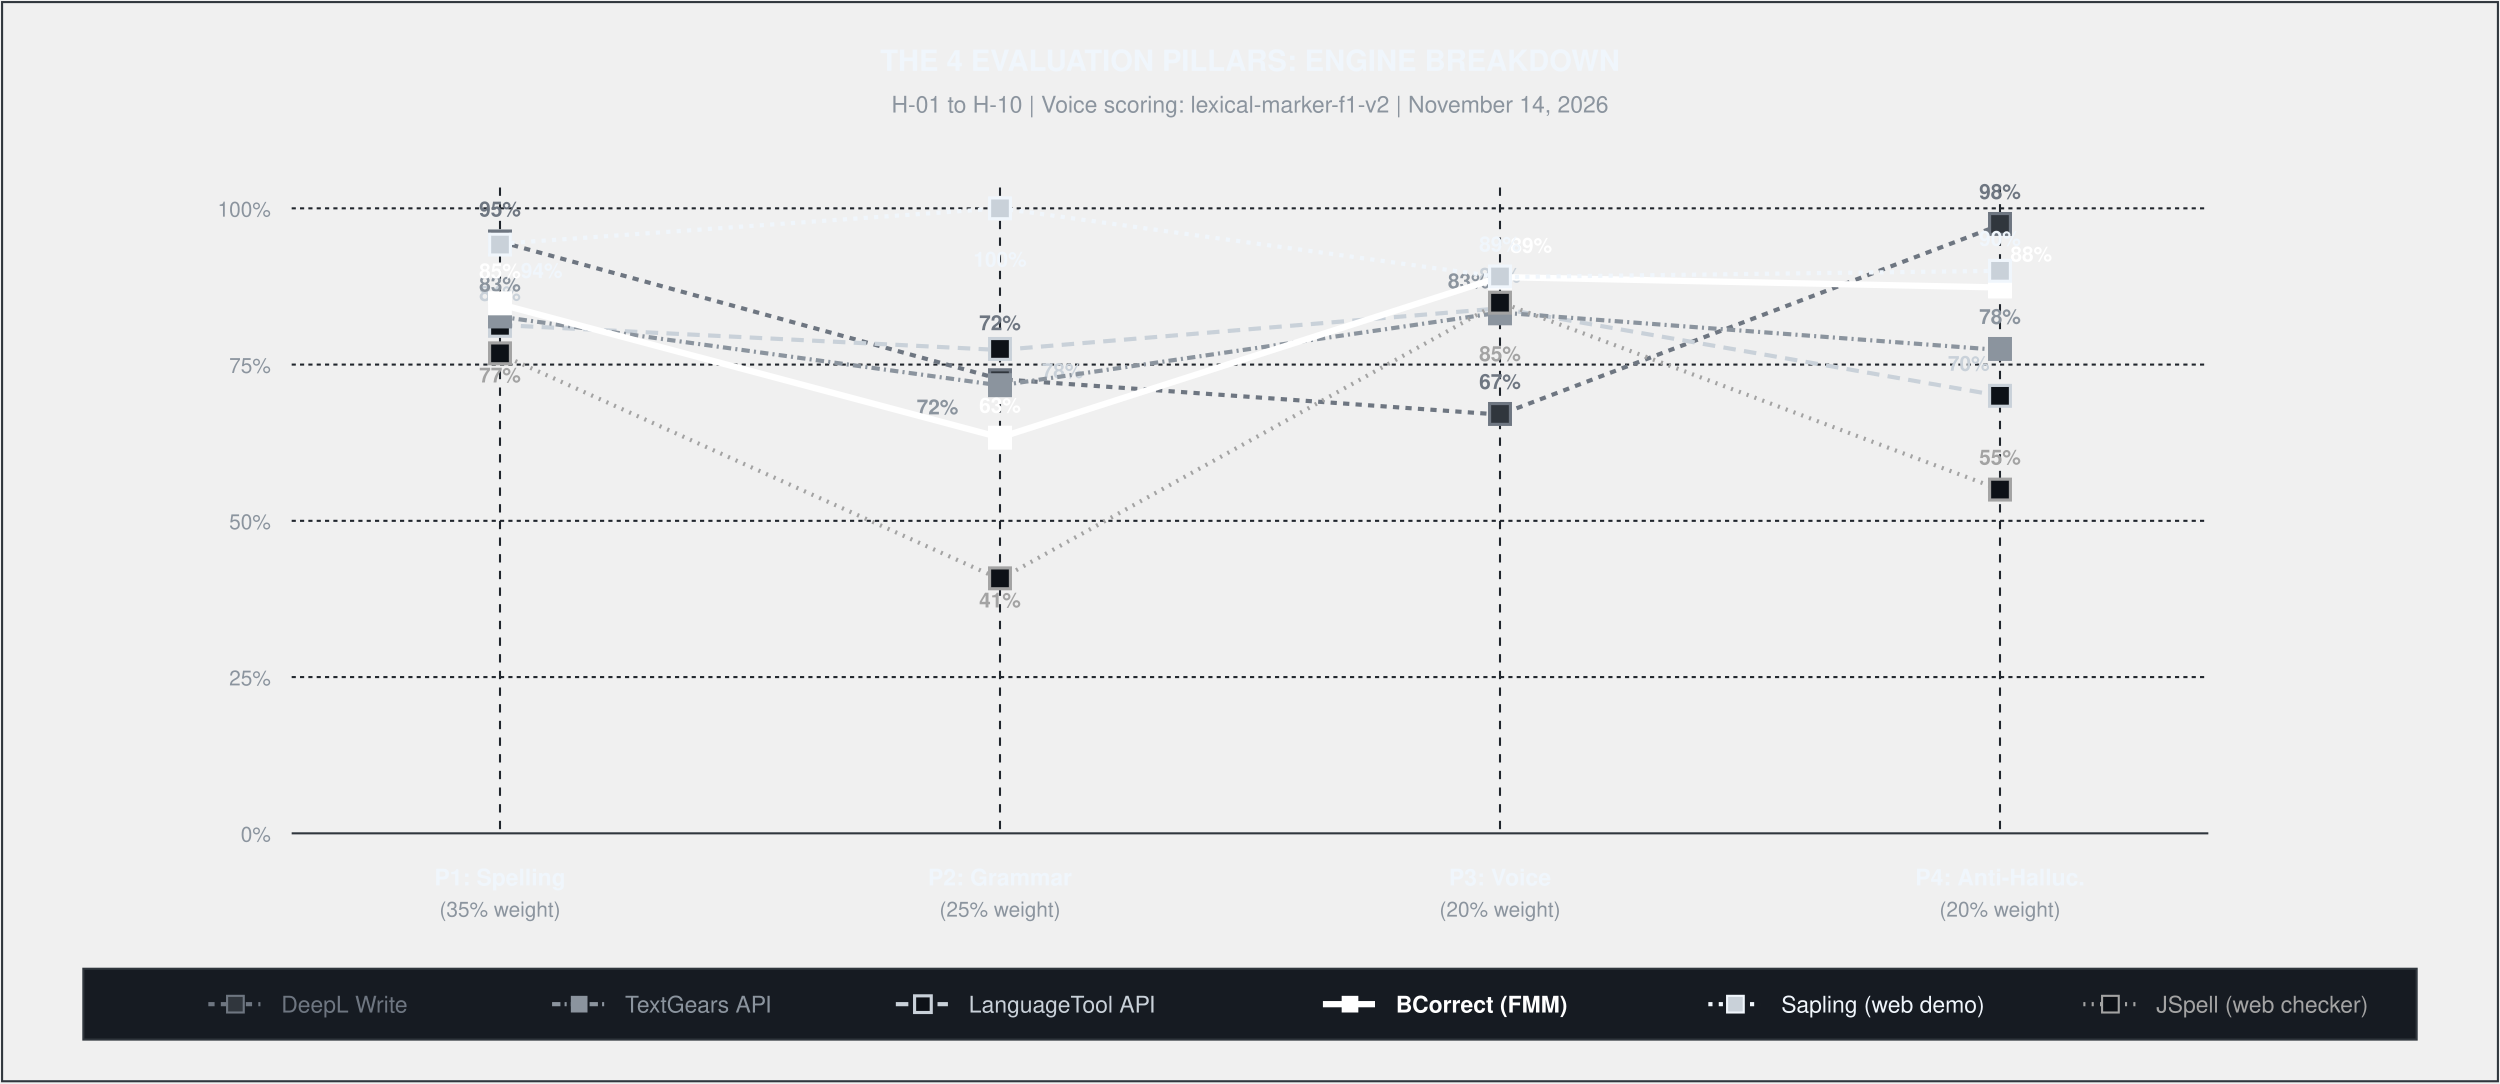
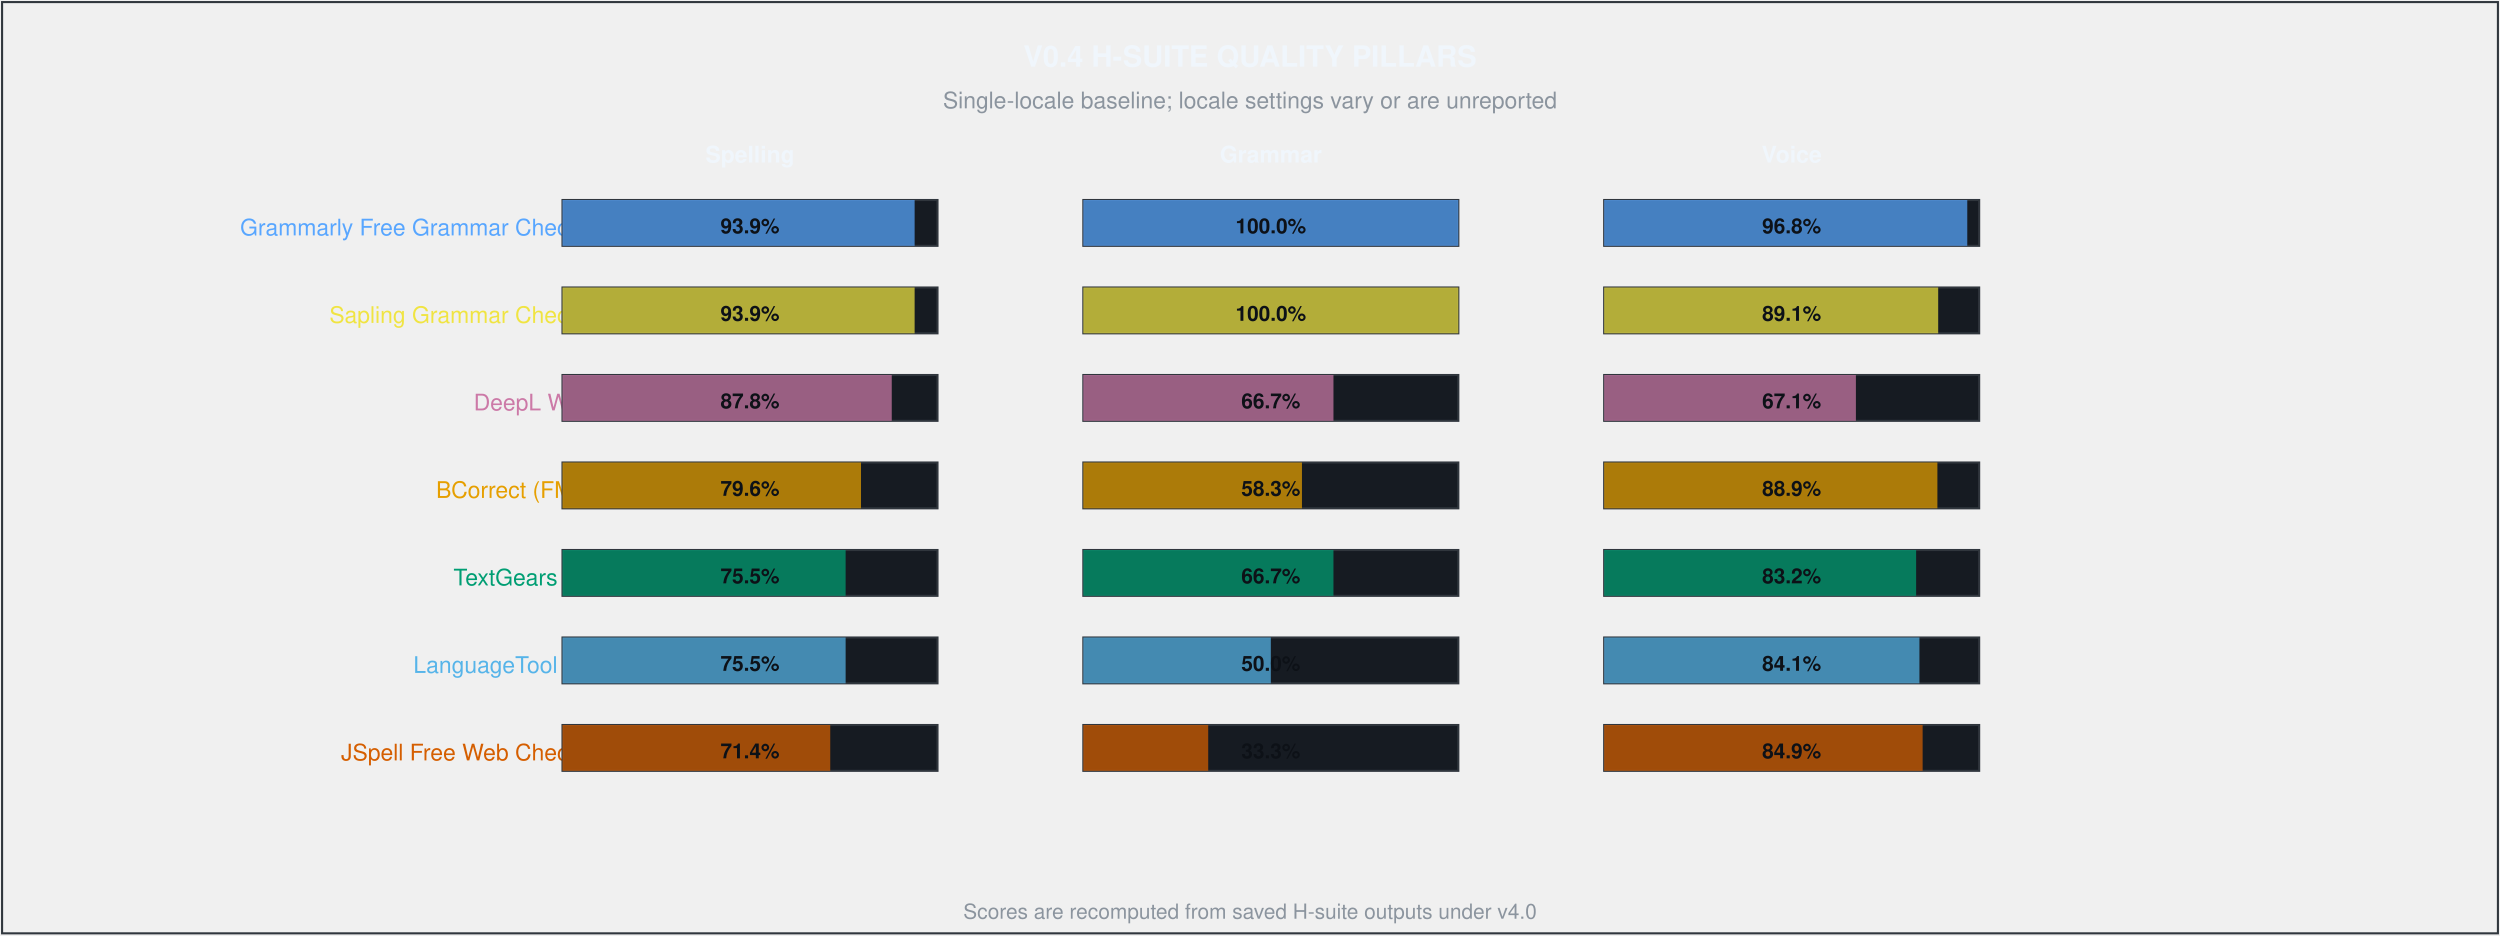
- <svg xmlns="http://www.w3.org/2000/svg" viewBox="0 0 1200 520" style="background:#0d1117; font-family:-apple-system,BlinkMacSystemFont,'Segoe UI',Helvetica,Arial,sans-serif;">
-   <rect x="1" y="1" width="1198" height="518" fill="none" stroke="#30363d" stroke-width="1" />
-   <text x="600" y="34" fill="#f0f6fc" font-size="14" font-weight="700" text-anchor="middle">THE 4 EVALUATION PILLARS: ENGINE BREAKDOWN</text>
-   <text x="600" y="54" fill="#8b949e" font-size="11" text-anchor="middle">H-01 to H-10 | Voice scoring: lexical-marker-f1-v2 | November 14, 2026</text>
-   <line x1="140" y1="400" x2="1060" y2="400" stroke="#30363d" stroke-width="1" />
-   <line x1="140" y1="325" x2="1060" y2="325" stroke="#21262d" stroke-width="1" stroke-dasharray="2,2" />
-   <line x1="140" y1="250" x2="1060" y2="250" stroke="#21262d" stroke-width="1" stroke-dasharray="2,2" />
-   <line x1="140" y1="175" x2="1060" y2="175" stroke="#21262d" stroke-width="1" stroke-dasharray="2,2" />
-   <line x1="140" y1="100" x2="1060" y2="100" stroke="#21262d" stroke-width="1" stroke-dasharray="2,2" />
-   <text x="130" y="404" fill="#8b949e" font-size="10" text-anchor="end">0%</text>
-   <text x="130" y="329" fill="#8b949e" font-size="10" text-anchor="end">25%</text>
-   <text x="130" y="254" fill="#8b949e" font-size="10" text-anchor="end">50%</text>
-   <text x="130" y="179" fill="#8b949e" font-size="10" text-anchor="end">75%</text>
-   <text x="130" y="104" fill="#8b949e" font-size="10" text-anchor="end">100%</text>
-   <text x="240" y="425" fill="#f0f6fc" font-size="11" font-weight="600" text-anchor="middle">P1: Spelling</text>
-   <text x="240" y="440" fill="#8b949e" font-size="10" text-anchor="middle">(35% weight)</text>
-   <text x="480" y="425" fill="#f0f6fc" font-size="11" font-weight="600" text-anchor="middle">P2: Grammar</text>
-   <text x="480" y="440" fill="#8b949e" font-size="10" text-anchor="middle">(25% weight)</text>
-   <text x="720" y="425" fill="#f0f6fc" font-size="11" font-weight="600" text-anchor="middle">P3: Voice</text>
-   <text x="720" y="440" fill="#8b949e" font-size="10" text-anchor="middle">(20% weight)</text>
-   <text x="960" y="425" fill="#f0f6fc" font-size="11" font-weight="600" text-anchor="middle">P4: Anti-Halluc.</text>
-   <text x="960" y="440" fill="#8b949e" font-size="10" text-anchor="middle">(20% weight)</text>
-   <line x1="240" y1="90" x2="240" y2="400" stroke="#21262d" stroke-width="1" stroke-dasharray="4,4" />
-   <line x1="480" y1="90" x2="480" y2="400" stroke="#21262d" stroke-width="1" stroke-dasharray="4,4" />
-   <line x1="720" y1="90" x2="720" y2="400" stroke="#21262d" stroke-width="1" stroke-dasharray="4,4" />
-   <line x1="960" y1="90" x2="960" y2="400" stroke="#21262d" stroke-width="1" stroke-dasharray="4,4" />
-   <polyline points="240,116 480,182 720,199 960,108" fill="none" stroke="#6e7681" stroke-width="2" stroke-dasharray="3,3" />
-   <rect x="235" y="110.9" width="10" height="10" fill="#30363d" stroke="#6e7681" stroke-width="1.5" />
-   <text x="240" y="103.9" fill="#6e7681" font-size="10" font-weight="600" text-anchor="middle">95%</text>
-   <rect x="475" y="177.5" width="10" height="10" fill="#30363d" stroke="#6e7681" stroke-width="1.5" />
-   <text x="480" y="158.5" fill="#6e7681" font-size="10" font-weight="600" text-anchor="middle">72%</text>
-   <rect x="715" y="193.7" width="10" height="10" fill="#30363d" stroke="#6e7681" stroke-width="1.5" />
-   <text x="720" y="186.7" fill="#6e7681" font-size="10" font-weight="600" text-anchor="middle">67%</text>
-   <rect x="955" y="102.5" width="10" height="10" fill="#30363d" stroke="#6e7681" stroke-width="1.5" />
-   <text x="960" y="95.5" fill="#6e7681" font-size="10" font-weight="600" text-anchor="middle">98%</text>
-   <polyline points="240,156 480,168 720,148 960,190" fill="none" stroke="#c9d1d9" stroke-width="2" stroke-dasharray="6,4" />
-   <rect x="235" y="151.4" width="10" height="10" fill="#0d1117" stroke="#c9d1d9" stroke-width="1.5" />
-   <text x="240" y="144.4" fill="#c9d1d9" font-size="10" font-weight="600" text-anchor="middle">81%</text>
-   <rect x="475" y="162.5" width="10" height="10" fill="#0d1117" stroke="#c9d1d9" stroke-width="1.5" />
-   <text x="510" y="181.5" fill="#c9d1d9" font-size="10" font-weight="600" text-anchor="middle">78%</text>
-   <rect x="715" y="142.7" width="10" height="10" fill="#0d1117" stroke="#c9d1d9" stroke-width="1.5" />
-   <text x="720" y="135.7" fill="#c9d1d9" font-size="10" font-weight="600" text-anchor="middle">84%</text>
-   <rect x="955" y="185.0" width="10" height="10" fill="#0d1117" stroke="#c9d1d9" stroke-width="1.5" />
-   <text x="945" y="178.0" fill="#c9d1d9" font-size="10" font-weight="600" text-anchor="middle">70%</text>
-   <polyline points="240,152 480,185 720,150 960,168" fill="none" stroke="#8b949e" stroke-width="2" stroke-dasharray="4,2,1,2" />
-   <rect x="235" y="146.9" width="10" height="10" fill="#8b949e" stroke="#8b949e" stroke-width="1.5" />
-   <text x="240" y="139.9" fill="#8b949e" font-size="10" font-weight="600" text-anchor="middle">83%</text>
-   <rect x="475" y="179.9" width="10" height="10" fill="#8b949e" stroke="#8b949e" stroke-width="1.5" />
-   <text x="450" y="198.9" fill="#8b949e" font-size="10" font-weight="600" text-anchor="middle">72%</text>
-   <rect x="715" y="145.4" width="10" height="10" fill="#8b949e" stroke="#8b949e" stroke-width="1.5" />
-   <text x="705" y="138.4" fill="#8b949e" font-size="10" font-weight="600" text-anchor="middle">83%</text>
-   <rect x="955" y="162.5" width="10" height="10" fill="#8b949e" stroke="#8b949e" stroke-width="1.5" />
-   <text x="960" y="155.5" fill="#8b949e" font-size="10" font-weight="600" text-anchor="middle">78%</text>
-   <polyline points="240,146 480,210 720,133 960,138" fill="none" stroke="#ffffff" stroke-width="3" />
-   <rect x="235" y="140.6" width="10" height="10" fill="#ffffff" stroke="#ffffff" stroke-width="1.5" />
-   <text x="240" y="133.6" fill="#ffffff" font-size="10" font-weight="600" text-anchor="middle">85%</text>
-   <rect x="475" y="205.1" width="10" height="10" fill="#ffffff" stroke="#ffffff" stroke-width="1.5" />
-   <text x="480" y="198.1" fill="#ffffff" font-size="10" font-weight="600" text-anchor="middle">63%</text>
-   <rect x="715" y="128.3" width="10" height="10" fill="#ffffff" stroke="#ffffff" stroke-width="1.5" />
-   <text x="735" y="121.3" fill="#ffffff" font-size="10" font-weight="600" text-anchor="middle">89%</text>
-   <rect x="955" y="132.5" width="10" height="10" fill="#ffffff" stroke="#ffffff" stroke-width="1.5" />
-   <text x="975" y="125.5" fill="#ffffff" font-size="10" font-weight="600" text-anchor="middle">88%</text>
-   <polyline points="240,117 480,100 720,133 960,130" fill="none" stroke="#f0f6fc" stroke-width="2" stroke-dasharray="2,3" />
-   <rect x="235" y="112.4" width="10" height="10" fill="#c9d1d9" stroke="#f0f6fc" stroke-width="1.5" />
-   <text x="260" y="133.4" fill="#f0f6fc" font-size="10" font-weight="600" text-anchor="middle">94%</text>
-   <rect x="475" y="95.0" width="10" height="10" fill="#c9d1d9" stroke="#f0f6fc" stroke-width="1.5" />
-   <text x="480" y="128.0" fill="#f0f6fc" font-size="10" font-weight="600" text-anchor="middle">100%</text>
-   <rect x="715" y="127.7" width="10" height="10" fill="#c9d1d9" stroke="#f0f6fc" stroke-width="1.5" />
-   <text x="720" y="120.7" fill="#f0f6fc" font-size="10" font-weight="600" text-anchor="middle">89%</text>
-   <rect x="955" y="125.0" width="10" height="10" fill="#c9d1d9" stroke="#f0f6fc" stroke-width="1.5" />
-   <text x="960" y="118.0" fill="#f0f6fc" font-size="10" font-weight="600" text-anchor="middle">90%</text>
-   <polyline points="240,170 480,278 720,145 960,235" fill="none" stroke="#a3a3a3" stroke-width="2" stroke-dasharray="1,3" />
-   <rect x="235" y="164.6" width="10" height="10" fill="#0d1117" stroke="#a3a3a3" stroke-width="1.5" />
-   <text x="240" y="183.6" fill="#a3a3a3" font-size="10" font-weight="600" text-anchor="middle">77%</text>
-   <rect x="475" y="272.6" width="10" height="10" fill="#0d1117" stroke="#a3a3a3" stroke-width="1.5" />
-   <text x="480" y="291.6" fill="#a3a3a3" font-size="10" font-weight="600" text-anchor="middle">41%</text>
-   <rect x="715" y="140.3" width="10" height="10" fill="#0d1117" stroke="#a3a3a3" stroke-width="1.5" />
-   <text x="720" y="173.3" fill="#a3a3a3" font-size="10" font-weight="600" text-anchor="middle">85%</text>
-   <rect x="955" y="230.0" width="10" height="10" fill="#0d1117" stroke="#a3a3a3" stroke-width="1.5" />
-   <text x="960" y="223.0" fill="#a3a3a3" font-size="10" font-weight="600" text-anchor="middle">55%</text>
-   <rect x="40" y="465" width="1120" height="34" fill="#161b22" stroke="#30363d" stroke-width="1" />
-   <line x1="100" y1="482" x2="125" y2="482" stroke="#6e7681" stroke-width="2" stroke-dasharray="3,3" />
-   <rect x="109" y="478" width="8" height="8" fill="#30363d" stroke="#6e7681" stroke-width="1" />
-   <text x="135" y="486" fill="#6e7681" font-size="11">DeepL Write</text>
-   <line x1="265" y1="482" x2="290" y2="482" stroke="#8b949e" stroke-width="2" stroke-dasharray="4,2,1,2" />
-   <rect x="274" y="478" width="8" height="8" fill="#8b949e" />
-   <text x="300" y="486" fill="#8b949e" font-size="11">TextGears API</text>
-   <line x1="430" y1="482" x2="455" y2="482" stroke="#c9d1d9" stroke-width="2" stroke-dasharray="6,4" />
-   <rect x="439" y="478" width="8" height="8" fill="#0d1117" stroke="#c9d1d9" stroke-width="1.5" />
-   <text x="465" y="486" fill="#c9d1d9" font-size="11">LanguageTool API</text>
-   <line x1="635" y1="482" x2="660" y2="482" stroke="#ffffff" stroke-width="3" />
-   <rect x="644" y="478" width="8" height="8" fill="#ffffff" />
-   <text x="670" y="486" fill="#ffffff" font-size="11" font-weight="700">BCorrect (FMM)</text>
-   <line x1="820" y1="482" x2="845" y2="482" stroke="#f0f6fc" stroke-width="2" stroke-dasharray="2,3" />
-   <rect x="829" y="478" width="8" height="8" fill="#c9d1d9" stroke="#f0f6fc" />
-   <text x="855" y="486" fill="#f0f6fc" font-size="11">Sapling (web demo)</text>
-   <line x1="1000" y1="482" x2="1025" y2="482" stroke="#a3a3a3" stroke-width="2" stroke-dasharray="1,3" />
-   <rect x="1009" y="478" width="8" height="8" fill="#0d1117" stroke="#a3a3a3" />
-   <text x="1035" y="486" fill="#a3a3a3" font-size="11">JSpell (web checker)</text>
+ <svg xmlns="http://www.w3.org/2000/svg" viewBox="0 0 1200 449" style="background:#0d1117; font-family:-apple-system,BlinkMacSystemFont,'Segoe UI',Helvetica,Arial,sans-serif;">
+   <rect x="1" y="1" width="1198" height="447" fill="none" stroke="#30363d" stroke-width="1" />
+   <text x="600" y="32" fill="#f0f6fc" font-size="14" font-weight="700" text-anchor="middle">V0.4 H-SUITE QUALITY PILLARS</text>
+   <text x="600" y="52" fill="#8b949e" font-size="11" text-anchor="middle">Single-locale baseline; locale settings vary or are unreported</text>
+   <text x="360" y="78" fill="#f0f6fc" font-size="11" font-weight="700" text-anchor="middle">Spelling</text>
+   <text x="610" y="78" fill="#f0f6fc" font-size="11" font-weight="700" text-anchor="middle">Grammar</text>
+   <text x="860" y="78" fill="#f0f6fc" font-size="11" font-weight="700" text-anchor="middle">Voice</text>
+   <text x="288" y="113" fill="#58a6ff" font-size="11" text-anchor="end">Grammarly Free Grammar Checker</text>
+   <rect x="270" y="96" width="180" height="22" fill="#161b22" stroke="#30363d" stroke-width="1" />
+   <rect x="270" y="96" width="169.02" height="22" fill="#58a6ff" opacity="0.72" />
+   <text x="360" y="112" fill="#0d1117" font-size="10" font-weight="700" text-anchor="middle">93.9%</text>
+   <rect x="520" y="96" width="180" height="22" fill="#161b22" stroke="#30363d" stroke-width="1" />
+   <rect x="520" y="96" width="180.00" height="22" fill="#58a6ff" opacity="0.72" />
+   <text x="610" y="112" fill="#0d1117" font-size="10" font-weight="700" text-anchor="middle">100.0%</text>
+   <rect x="770" y="96" width="180" height="22" fill="#161b22" stroke="#30363d" stroke-width="1" />
+   <rect x="770" y="96" width="174.29" height="22" fill="#58a6ff" opacity="0.72" />
+   <text x="860" y="112" fill="#0d1117" font-size="10" font-weight="700" text-anchor="middle">96.8%</text>
+   <text x="288" y="155" fill="#F0E442" font-size="11" text-anchor="end">Sapling Grammar Checker</text>
+   <rect x="270" y="138" width="180" height="22" fill="#161b22" stroke="#30363d" stroke-width="1" />
+   <rect x="270" y="138" width="169.02" height="22" fill="#F0E442" opacity="0.72" />
+   <text x="360" y="154" fill="#0d1117" font-size="10" font-weight="700" text-anchor="middle">93.9%</text>
+   <rect x="520" y="138" width="180" height="22" fill="#161b22" stroke="#30363d" stroke-width="1" />
+   <rect x="520" y="138" width="180.00" height="22" fill="#F0E442" opacity="0.72" />
+   <text x="610" y="154" fill="#0d1117" font-size="10" font-weight="700" text-anchor="middle">100.0%</text>
+   <rect x="770" y="138" width="180" height="22" fill="#161b22" stroke="#30363d" stroke-width="1" />
+   <rect x="770" y="138" width="160.33" height="22" fill="#F0E442" opacity="0.72" />
+   <text x="860" y="154" fill="#0d1117" font-size="10" font-weight="700" text-anchor="middle">89.1%</text>
+   <text x="288" y="197" fill="#CC79A7" font-size="11" text-anchor="end">DeepL Write</text>
+   <rect x="270" y="180" width="180" height="22" fill="#161b22" stroke="#30363d" stroke-width="1" />
+   <rect x="270" y="180" width="158.04" height="22" fill="#CC79A7" opacity="0.72" />
+   <text x="360" y="196" fill="#0d1117" font-size="10" font-weight="700" text-anchor="middle">87.8%</text>
+   <rect x="520" y="180" width="180" height="22" fill="#161b22" stroke="#30363d" stroke-width="1" />
+   <rect x="520" y="180" width="120.06" height="22" fill="#CC79A7" opacity="0.72" />
+   <text x="610" y="196" fill="#0d1117" font-size="10" font-weight="700" text-anchor="middle">66.7%</text>
+   <rect x="770" y="180" width="180" height="22" fill="#161b22" stroke="#30363d" stroke-width="1" />
+   <rect x="770" y="180" width="120.83" height="22" fill="#CC79A7" opacity="0.72" />
+   <text x="860" y="196" fill="#0d1117" font-size="10" font-weight="700" text-anchor="middle">67.1%</text>
+   <text x="288" y="239" fill="#E69F00" font-size="11" text-anchor="end">BCorrect (FMM)</text>
+   <rect x="270" y="222" width="180" height="22" fill="#161b22" stroke="#30363d" stroke-width="1" />
+   <rect x="270" y="222" width="143.28" height="22" fill="#E69F00" opacity="0.72" />
+   <text x="360" y="238" fill="#0d1117" font-size="10" font-weight="700" text-anchor="middle">79.6%</text>
+   <rect x="520" y="222" width="180" height="22" fill="#161b22" stroke="#30363d" stroke-width="1" />
+   <rect x="520" y="222" width="104.94" height="22" fill="#E69F00" opacity="0.72" />
+   <text x="610" y="238" fill="#0d1117" font-size="10" font-weight="700" text-anchor="middle">58.3%</text>
+   <rect x="770" y="222" width="180" height="22" fill="#161b22" stroke="#30363d" stroke-width="1" />
+   <rect x="770" y="222" width="159.95" height="22" fill="#E69F00" opacity="0.72" />
+   <text x="860" y="238" fill="#0d1117" font-size="10" font-weight="700" text-anchor="middle">88.9%</text>
+   <text x="288" y="281" fill="#009E73" font-size="11" text-anchor="end">TextGears API</text>
+   <rect x="270" y="264" width="180" height="22" fill="#161b22" stroke="#30363d" stroke-width="1" />
+   <rect x="270" y="264" width="135.90" height="22" fill="#009E73" opacity="0.72" />
+   <text x="360" y="280" fill="#0d1117" font-size="10" font-weight="700" text-anchor="middle">75.5%</text>
+   <rect x="520" y="264" width="180" height="22" fill="#161b22" stroke="#30363d" stroke-width="1" />
+   <rect x="520" y="264" width="120.06" height="22" fill="#009E73" opacity="0.72" />
+   <text x="610" y="280" fill="#0d1117" font-size="10" font-weight="700" text-anchor="middle">66.7%</text>
+   <rect x="770" y="264" width="180" height="22" fill="#161b22" stroke="#30363d" stroke-width="1" />
+   <rect x="770" y="264" width="149.74" height="22" fill="#009E73" opacity="0.72" />
+   <text x="860" y="280" fill="#0d1117" font-size="10" font-weight="700" text-anchor="middle">83.2%</text>
+   <text x="288" y="323" fill="#56B4E9" font-size="11" text-anchor="end">LanguageTool API</text>
+   <rect x="270" y="306" width="180" height="22" fill="#161b22" stroke="#30363d" stroke-width="1" />
+   <rect x="270" y="306" width="135.90" height="22" fill="#56B4E9" opacity="0.72" />
+   <text x="360" y="322" fill="#0d1117" font-size="10" font-weight="700" text-anchor="middle">75.5%</text>
+   <rect x="520" y="306" width="180" height="22" fill="#161b22" stroke="#30363d" stroke-width="1" />
+   <rect x="520" y="306" width="90.00" height="22" fill="#56B4E9" opacity="0.72" />
+   <text x="610" y="322" fill="#0d1117" font-size="10" font-weight="700" text-anchor="middle">50.0%</text>
+   <rect x="770" y="306" width="180" height="22" fill="#161b22" stroke="#30363d" stroke-width="1" />
+   <rect x="770" y="306" width="151.33" height="22" fill="#56B4E9" opacity="0.72" />
+   <text x="860" y="322" fill="#0d1117" font-size="10" font-weight="700" text-anchor="middle">84.1%</text>
+   <text x="288" y="365" fill="#D55E00" font-size="11" text-anchor="end">JSpell Free Web Checker</text>
+   <rect x="270" y="348" width="180" height="22" fill="#161b22" stroke="#30363d" stroke-width="1" />
+   <rect x="270" y="348" width="128.52" height="22" fill="#D55E00" opacity="0.72" />
+   <text x="360" y="364" fill="#0d1117" font-size="10" font-weight="700" text-anchor="middle">71.4%</text>
+   <rect x="520" y="348" width="180" height="22" fill="#161b22" stroke="#30363d" stroke-width="1" />
+   <rect x="520" y="348" width="59.94" height="22" fill="#D55E00" opacity="0.72" />
+   <text x="610" y="364" fill="#0d1117" font-size="10" font-weight="700" text-anchor="middle">33.3%</text>
+   <rect x="770" y="348" width="180" height="22" fill="#161b22" stroke="#30363d" stroke-width="1" />
+   <rect x="770" y="348" width="152.86" height="22" fill="#D55E00" opacity="0.72" />
+   <text x="860" y="364" fill="#0d1117" font-size="10" font-weight="700" text-anchor="middle">84.9%</text>
+   <text x="600" y="441" fill="#8b949e" font-size="10" text-anchor="middle">Scores are recomputed from saved H-suite outputs under v4.0</text>
</svg>
